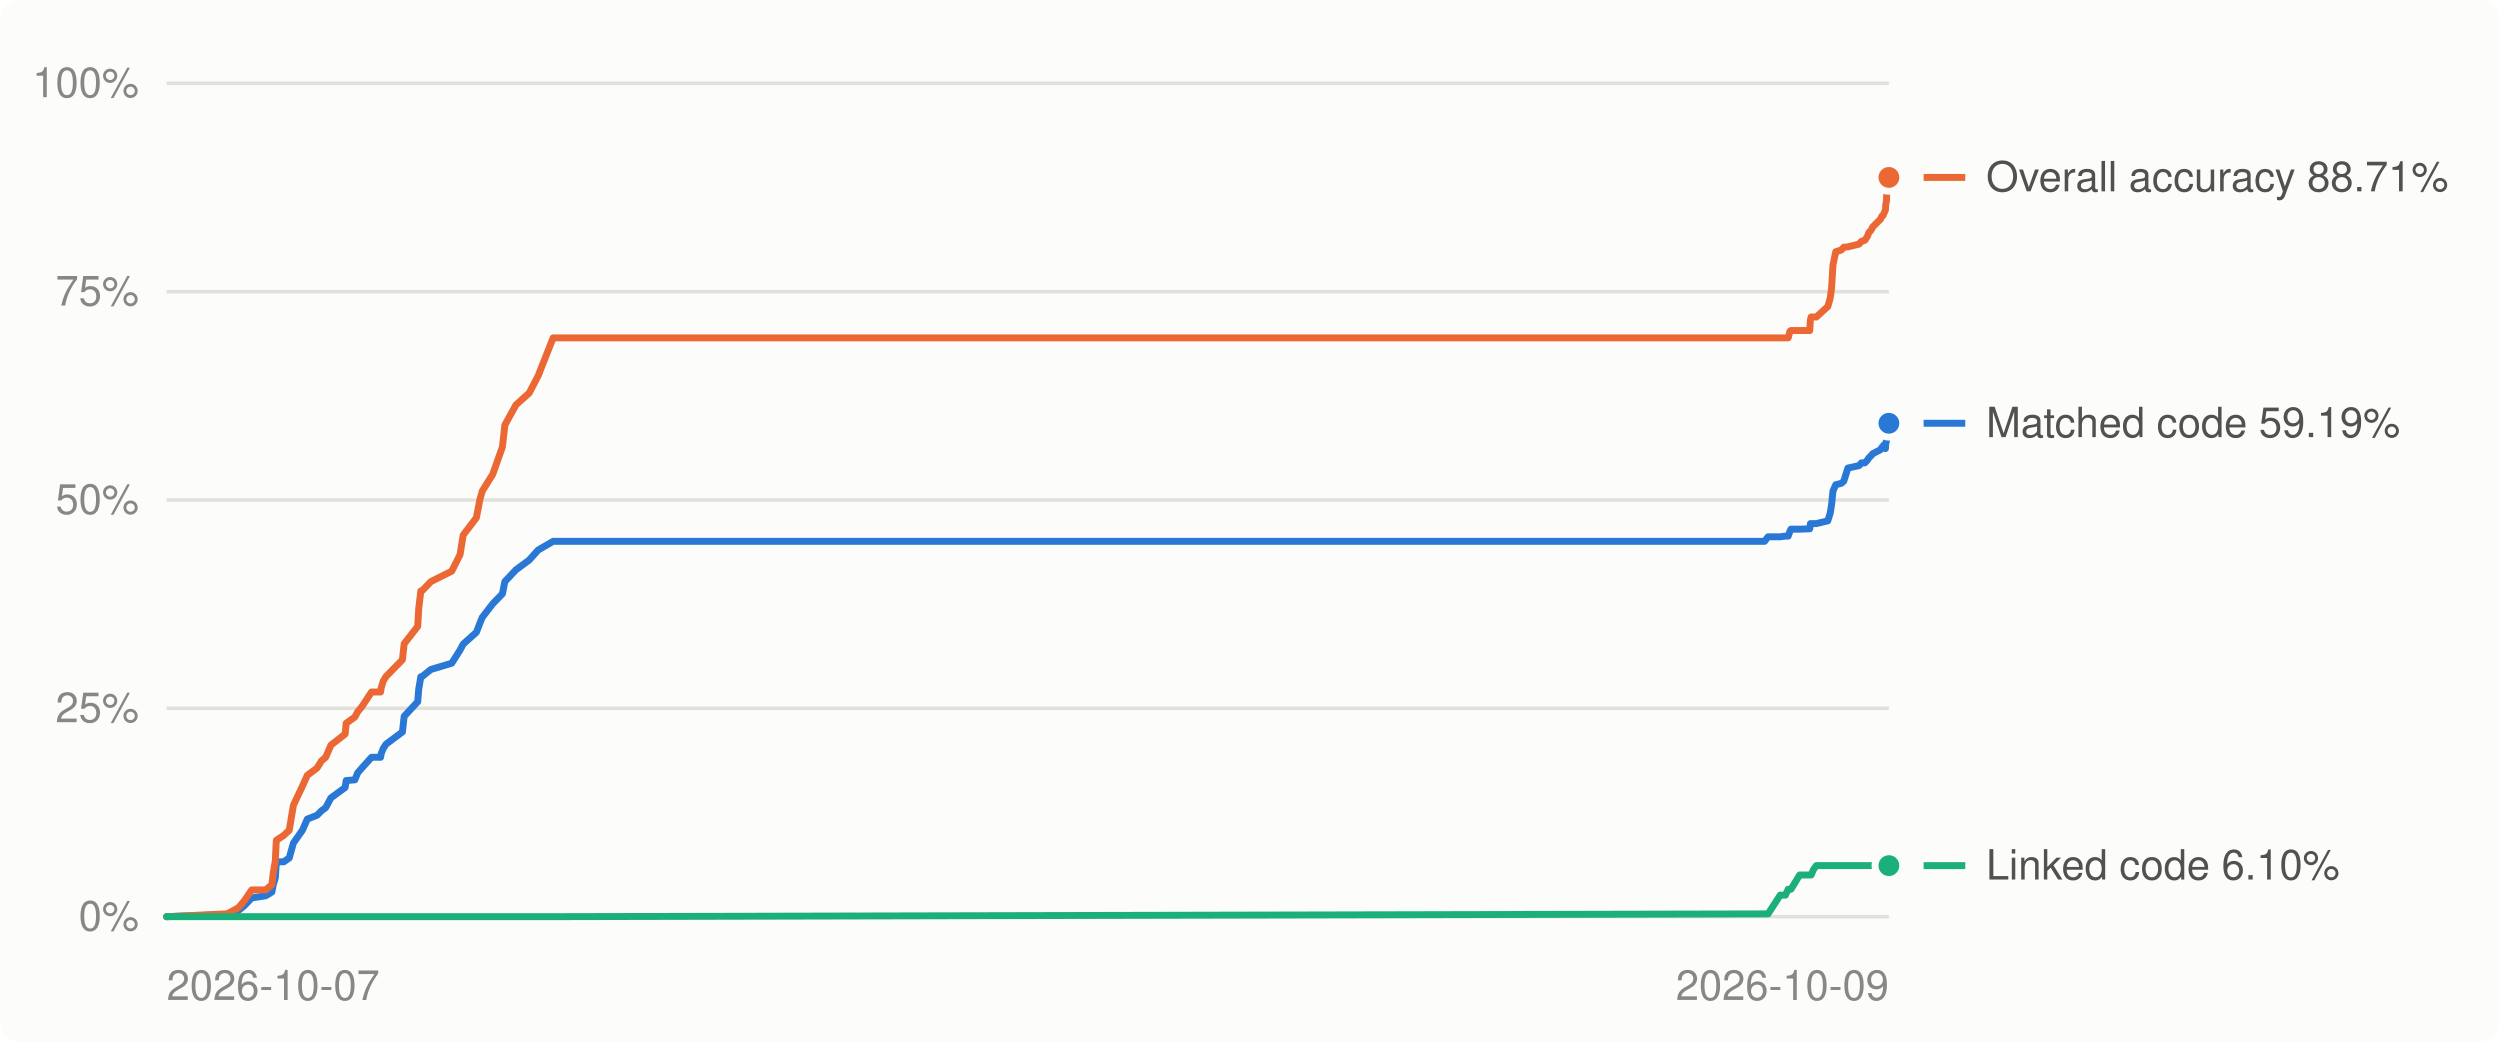
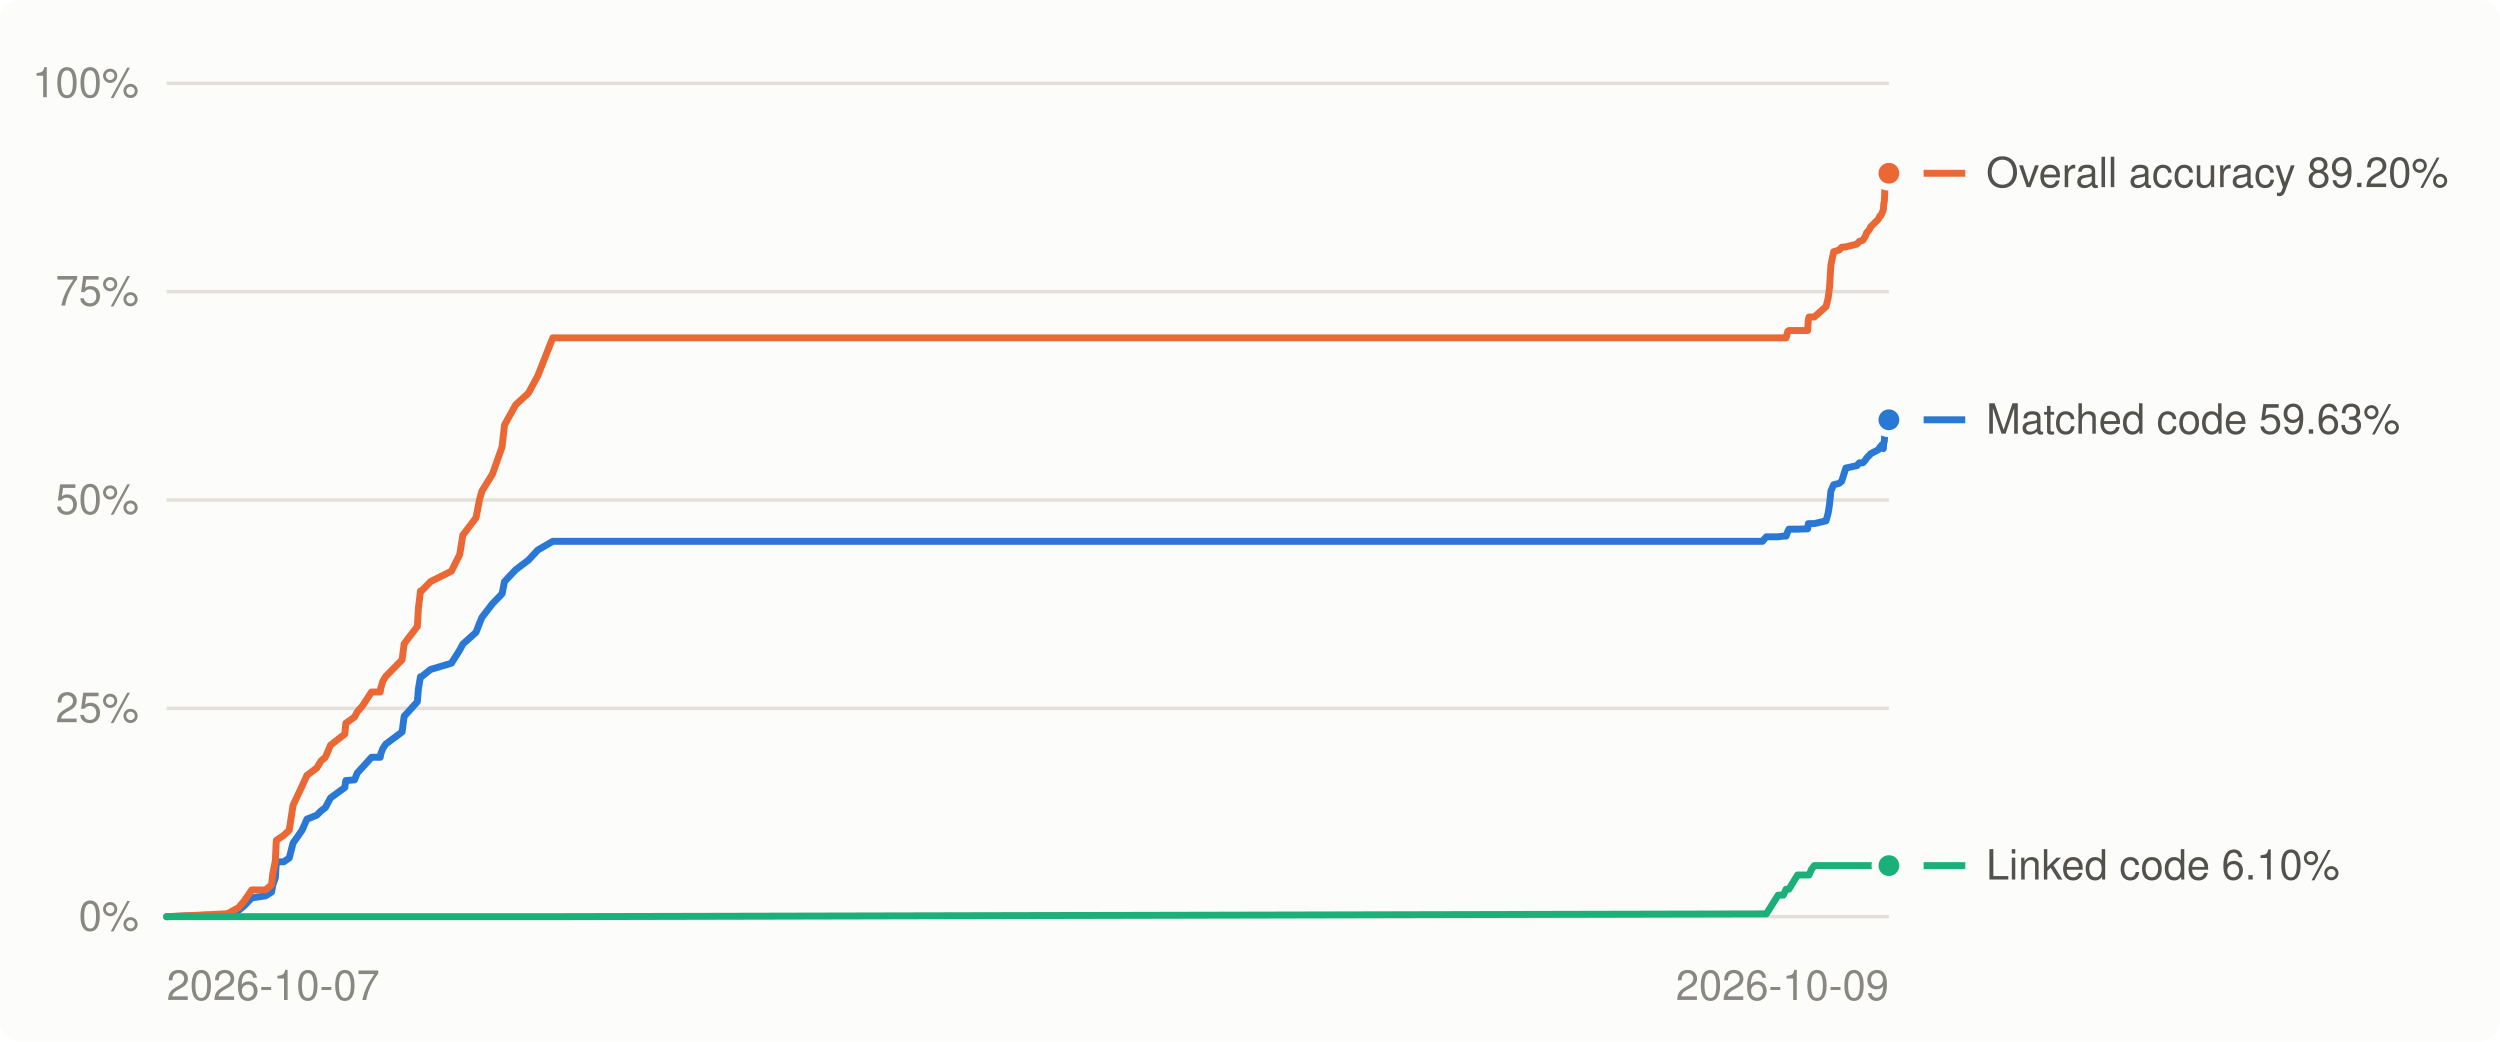
<svg xmlns="http://www.w3.org/2000/svg" viewBox="0 0 720 300" width="720" height="300" role="img" aria-label="Decompilation progress over time">
  <style>
.bg{fill:#fcfcfb}.grid{stroke:#e1e0d9}.muted{fill:#898781}.lbl{fill:#52514e}.ln0{stroke:#2a78d6}.dot0{fill:#2a78d6;stroke:#fcfcfb}.ln1{stroke:#eb6834}.dot1{fill:#eb6834;stroke:#fcfcfb}.ln2{stroke:#1baf7a}.dot2{fill:#1baf7a;stroke:#fcfcfb}
@media (prefers-color-scheme: dark){.bg{fill:#1a1a19}.grid{stroke:#2c2c2a}.muted{fill:#898781}.lbl{fill:#c3c2b7}.ln0{stroke:#3987e5}.dot0{fill:#3987e5;stroke:#1a1a19}.ln1{stroke:#d95926}.dot1{fill:#d95926;stroke:#1a1a19}.ln2{stroke:#199e70}.dot2{fill:#199e70;stroke:#1a1a19}}
text{font:12px -apple-system,BlinkMacSystemFont,'Segoe UI',Helvetica,Arial,sans-serif}
</style>
  <rect class="bg" width="720" height="300" rx="6" />
  <line x1="48" x2="544" y1="264.0" y2="264.0" class="grid" stroke-width="1" />
  <text x="40" y="268.0" class="muted" text-anchor="end">0%</text>
  <line x1="48" x2="544" y1="204.0" y2="204.0" class="grid" stroke-width="1" />
  <text x="40" y="208.0" class="muted" text-anchor="end">25%</text>
  <line x1="48" x2="544" y1="144.0" y2="144.0" class="grid" stroke-width="1" />
  <text x="40" y="148.0" class="muted" text-anchor="end">50%</text>
  <line x1="48" x2="544" y1="84.0" y2="84.0" class="grid" stroke-width="1" />
  <text x="40" y="88.0" class="muted" text-anchor="end">75%</text>
  <line x1="48" x2="544" y1="24.0" y2="24.0" class="grid" stroke-width="1" />
  <text x="40" y="28.0" class="muted" text-anchor="end">100%</text>
  <text class="muted" x="48.0" y="288" text-anchor="start">2026-10-07</text>
  <text class="muted" x="544.0" y="288" text-anchor="end">2026-10-09</text>
-   <polyline points="48.0,264.0 64.9,263.4 65.6,263.3 68.7,262.2 70.3,260.9 72.5,258.6 76.5,258.0 78.3,256.9 78.7,254.8 79.3,252.8 79.5,249.7 79.6,248.2 81.7,248.2 83.3,247.1 84.5,242.8 87.1,239.1 88.5,235.9 91.3,234.8 92.6,233.5 93.8,232.6 95.3,229.8 99.4,226.8 99.7,224.8 102.2,224.6 103.0,222.6 104.3,221.1 107.0,218.1 109.6,218.1 109.8,217.0 110.4,215.5 111.2,214.3 115.9,210.8 116.4,206.3 120.3,202.1 120.6,198.4 121.2,194.9 121.5,194.9 124.1,192.8 130.1,191.0 132.5,187.2 133.4,185.5 137.2,182.1 138.2,179.5 138.9,177.8 141.9,173.9 144.7,171.0 145.4,167.5 148.6,164.1 152.4,161.3 155.0,158.4 159.3,155.9 508.2,155.9 509.2,154.6 512.7,154.6 514.2,154.4 515.0,154.4 515.5,153.0 515.8,152.4 518.3,152.4 521.2,152.3 521.4,150.8 521.6,150.8 522.3,150.8 523.1,150.8 526.4,150.0 527.1,147.8 527.5,145.3 527.9,141.4 528.7,139.6 530.3,139.2 531.0,138.6 532.2,134.8 535.4,134.1 536.1,133.3 537.1,133.3 537.9,132.4 538.2,131.9 538.6,131.5 538.7,131.4 539.1,131.0 539.3,130.7 541.6,129.5 542.0,128.8 542.3,128.7 542.5,128.2 543.0,129.2 543.1,127.6 543.3,127.0 543.5,123.7 543.6,123.1 543.8,122.2 543.8,121.9 544.0,121.9" fill="none" class="ln0" stroke-width="2" stroke-linejoin="round" stroke-linecap="round" />
-   <polyline points="48.0,264.0 64.9,263.2 65.6,263.1 68.7,261.4 70.3,259.5 72.5,256.3 76.5,256.3 78.3,254.8 78.7,251.4 79.3,247.9 79.5,243.5 79.6,242.0 81.7,240.6 83.3,239.1 84.5,231.9 87.1,226.4 88.5,223.3 91.3,221.2 92.6,219.1 93.8,218.1 95.3,214.6 99.4,211.4 99.7,208.3 102.2,206.5 103.0,205.0 104.3,203.4 107.0,199.3 109.6,199.3 109.8,198.0 110.4,196.1 111.2,194.8 115.9,190.0 116.4,185.4 120.3,180.4 120.6,175.2 121.2,170.2 121.5,170.2 124.1,167.5 130.1,164.5 132.5,159.7 133.4,154.1 137.2,149.1 138.2,143.9 138.9,141.4 141.9,136.6 144.7,128.7 145.4,122.4 148.6,116.6 152.4,113.2 155.0,108.2 159.3,97.3 508.2,97.3 509.2,97.3 512.7,97.3 514.2,97.3 515.0,97.3 515.5,95.4 515.8,95.2 518.3,95.2 521.2,95.2 521.4,92.1 521.6,91.3 522.3,91.3 523.1,91.3 526.4,88.3 527.1,85.9 527.5,82.9 527.9,76.3 528.7,72.5 530.3,72.0 531.0,71.2 532.2,71.1 535.4,70.3 536.1,69.5 537.1,69.2 537.9,67.9 538.2,67.0 538.6,66.6 538.7,66.5 539.1,65.9 539.3,65.4 541.6,63.1 542.0,62.2 542.3,62.1 542.5,61.6 543.0,60.5 543.1,58.9 543.3,57.9 543.5,53.2 543.6,52.1 543.8,52.1 543.8,51.8 544.0,51.1" fill="none" class="ln1" stroke-width="2" stroke-linejoin="round" stroke-linecap="round" />
-   <polyline points="48.0,264.0 64.9,264.0 65.6,264.0 68.7,264.0 70.3,264.0 72.5,264.0 76.5,264.0 78.3,264.0 78.7,264.0 79.3,264.0 79.5,264.0 79.6,264.0 81.7,264.0 83.3,264.0 84.5,264.0 87.1,264.0 88.5,264.0 91.3,264.0 92.6,264.0 93.8,264.0 95.3,264.0 99.4,264.0 99.7,264.0 102.2,264.0 103.0,264.0 104.3,264.0 107.0,264.0 109.6,264.0 109.8,264.0 110.4,264.0 111.2,264.0 115.9,264.0 116.4,264.0 120.3,264.0 120.6,264.0 121.2,264.0 121.5,264.0 124.1,264.0 130.1,264.0 132.5,264.0 133.4,264.0 137.2,264.0 138.2,264.0 138.9,264.0 141.9,264.0 144.7,264.0 145.4,264.0 148.6,264.0 152.4,264.0 155.0,264.0 159.3,264.0 508.2,263.2 509.2,263.2 512.7,257.8 514.2,257.8 515.0,256.1 515.5,256.1 515.8,256.1 518.3,252.0 521.2,252.0 521.4,252.0 521.6,252.0 522.3,250.4 523.1,249.3 526.4,249.3 527.1,249.3 527.5,249.3 527.9,249.3 528.7,249.3 530.3,249.3 531.0,249.3 532.2,249.3 535.4,249.3 536.1,249.3 537.1,249.3 537.9,249.3 538.2,249.3 538.6,249.3 538.7,249.3 539.1,249.3 539.3,249.3 541.6,249.3 542.0,249.3 542.3,249.3 542.5,249.3 543.0,249.3 543.1,249.3 543.3,249.3 543.5,249.3 543.6,249.3 543.8,249.3 543.8,249.3 544.0,249.3" fill="none" class="ln2" stroke-width="2" stroke-linejoin="round" stroke-linecap="round" />
-   <circle cx="544.0" cy="121.9" r="4" class="dot0" stroke-width="2" />
-   <circle cx="544.0" cy="51.1" r="4" class="dot1" stroke-width="2" />
+   <polyline points="48.0,264.0 64.8,263.4 65.6,263.3 68.7,262.2 70.3,260.9 72.5,258.6 76.5,258.0 78.2,256.9 78.6,254.8 79.3,252.8 79.5,249.7 79.6,248.2 81.7,248.2 83.3,247.1 84.4,242.8 87.0,239.1 88.4,235.9 91.2,234.8 92.5,233.5 93.7,232.6 95.2,229.8 99.3,226.8 99.6,224.8 102.1,224.6 102.9,222.6 104.3,221.1 107.0,218.1 109.5,218.1 109.7,217.0 110.3,215.5 111.1,214.3 115.8,210.8 116.4,206.3 120.2,202.1 120.5,198.4 121.1,194.9 121.4,194.9 124.0,192.8 130.0,191.0 132.4,187.2 133.3,185.5 137.1,182.1 138.1,179.5 138.8,177.8 141.8,173.9 144.6,171.0 145.3,167.5 148.5,164.1 152.2,161.3 154.9,158.4 159.2,155.9 507.6,155.9 508.7,154.6 512.1,154.6 513.6,154.4 514.4,154.4 514.9,153.0 515.2,152.4 517.7,152.4 520.6,152.3 520.8,150.8 521.0,150.8 521.7,150.8 522.5,150.8 525.9,150.0 526.5,147.8 526.9,145.3 527.3,141.4 528.1,139.6 529.7,139.2 530.4,138.6 531.6,134.8 534.8,134.1 535.5,133.3 536.5,133.3 537.3,132.4 537.6,131.9 538.0,131.5 538.1,131.4 538.5,131.0 538.7,130.7 541.0,129.5 541.4,128.8 541.7,128.7 541.9,128.2 542.4,129.2 542.5,127.6 542.7,127.0 542.9,123.7 543.0,123.1 543.2,122.2 543.2,121.9 543.4,121.9 544.0,120.9" fill="none" class="ln0" stroke-width="2" stroke-linejoin="round" stroke-linecap="round" />
+   <polyline points="48.0,264.0 64.8,263.2 65.6,263.1 68.7,261.4 70.3,259.5 72.5,256.3 76.5,256.3 78.2,254.8 78.6,251.4 79.3,247.9 79.5,243.5 79.6,242.0 81.7,240.6 83.3,239.1 84.4,231.9 87.0,226.4 88.4,223.3 91.2,221.2 92.5,219.1 93.7,218.1 95.2,214.6 99.3,211.4 99.6,208.3 102.1,206.5 102.9,205.0 104.3,203.4 107.0,199.3 109.5,199.3 109.7,198.0 110.3,196.1 111.1,194.8 115.8,190.0 116.4,185.4 120.2,180.4 120.5,175.2 121.1,170.2 121.4,170.2 124.0,167.5 130.0,164.5 132.4,159.7 133.3,154.1 137.1,149.1 138.1,143.9 138.8,141.4 141.8,136.6 144.6,128.7 145.3,122.4 148.5,116.6 152.2,113.2 154.9,108.2 159.2,97.3 507.6,97.3 508.7,97.3 512.1,97.3 513.6,97.3 514.4,97.3 514.9,95.4 515.2,95.2 517.7,95.2 520.6,95.2 520.8,92.1 521.0,91.3 521.7,91.3 522.5,91.3 525.9,88.3 526.5,85.9 526.9,82.9 527.3,76.3 528.1,72.5 529.7,72.0 530.4,71.2 531.6,71.1 534.8,70.3 535.5,69.5 536.5,69.2 537.3,67.9 537.6,67.0 538.0,66.6 538.1,66.5 538.5,65.9 538.7,65.4 541.0,63.1 541.4,62.2 541.7,62.1 541.9,61.6 542.4,60.5 542.5,58.9 542.7,57.9 542.9,53.2 543.0,52.1 543.2,52.1 543.2,51.8 543.4,51.1 544.0,49.9" fill="none" class="ln1" stroke-width="2" stroke-linejoin="round" stroke-linecap="round" />
+   <polyline points="48.0,264.0 64.8,264.0 65.6,264.0 68.7,264.0 70.3,264.0 72.5,264.0 76.5,264.0 78.2,264.0 78.6,264.0 79.3,264.0 79.5,264.0 79.6,264.0 81.7,264.0 83.3,264.0 84.4,264.0 87.0,264.0 88.4,264.0 91.2,264.0 92.5,264.0 93.7,264.0 95.2,264.0 99.3,264.0 99.6,264.0 102.1,264.0 102.9,264.0 104.3,264.0 107.0,264.0 109.5,264.0 109.7,264.0 110.3,264.0 111.1,264.0 115.8,264.0 116.4,264.0 120.2,264.0 120.5,264.0 121.1,264.0 121.4,264.0 124.0,264.0 130.0,264.0 132.4,264.0 133.3,264.0 137.1,264.0 138.1,264.0 138.8,264.0 141.8,264.0 144.6,264.0 145.3,264.0 148.5,264.0 152.2,264.0 154.9,264.0 159.2,264.0 507.6,263.2 508.7,263.2 512.1,257.8 513.6,257.8 514.4,256.1 514.9,256.1 515.2,256.1 517.7,252.0 520.6,252.0 520.8,252.0 521.0,252.0 521.7,250.4 522.5,249.3 525.9,249.3 526.5,249.3 526.9,249.3 527.3,249.3 528.1,249.3 529.7,249.3 530.4,249.3 531.6,249.3 534.8,249.3 535.5,249.3 536.5,249.3 537.3,249.3 537.6,249.3 538.0,249.3 538.1,249.3 538.5,249.3 538.7,249.3 541.0,249.3 541.4,249.3 541.7,249.3 541.9,249.3 542.4,249.3 542.5,249.3 542.7,249.3 542.9,249.3 543.0,249.3 543.2,249.3 543.2,249.3 543.4,249.3 544.0,249.3" fill="none" class="ln2" stroke-width="2" stroke-linejoin="round" stroke-linecap="round" />
+   <circle cx="544.0" cy="120.9" r="4" class="dot0" stroke-width="2" />
+   <circle cx="544.0" cy="49.9" r="4" class="dot1" stroke-width="2" />
  <circle cx="544.0" cy="249.3" r="4" class="dot2" stroke-width="2" />
  <line x1="554" x2="566" y1="249.3" y2="249.3" class="ln2" stroke-width="2" />
  <text class="lbl" x="572" y="253.3">Linked code 6.10%</text>
-   <line x1="554" x2="566" y1="121.9" y2="121.9" class="ln0" stroke-width="2" />
-   <text class="lbl" x="572" y="125.9">Matched code 59.19%</text>
-   <line x1="554" x2="566" y1="51.1" y2="51.1" class="ln1" stroke-width="2" />
-   <text class="lbl" x="572" y="55.1">Overall accuracy 88.71%</text>
+   <line x1="554" x2="566" y1="120.9" y2="120.9" class="ln0" stroke-width="2" />
+   <text class="lbl" x="572" y="124.9">Matched code 59.63%</text>
+   <line x1="554" x2="566" y1="49.9" y2="49.9" class="ln1" stroke-width="2" />
+   <text class="lbl" x="572" y="53.9">Overall accuracy 89.20%</text>
</svg>
